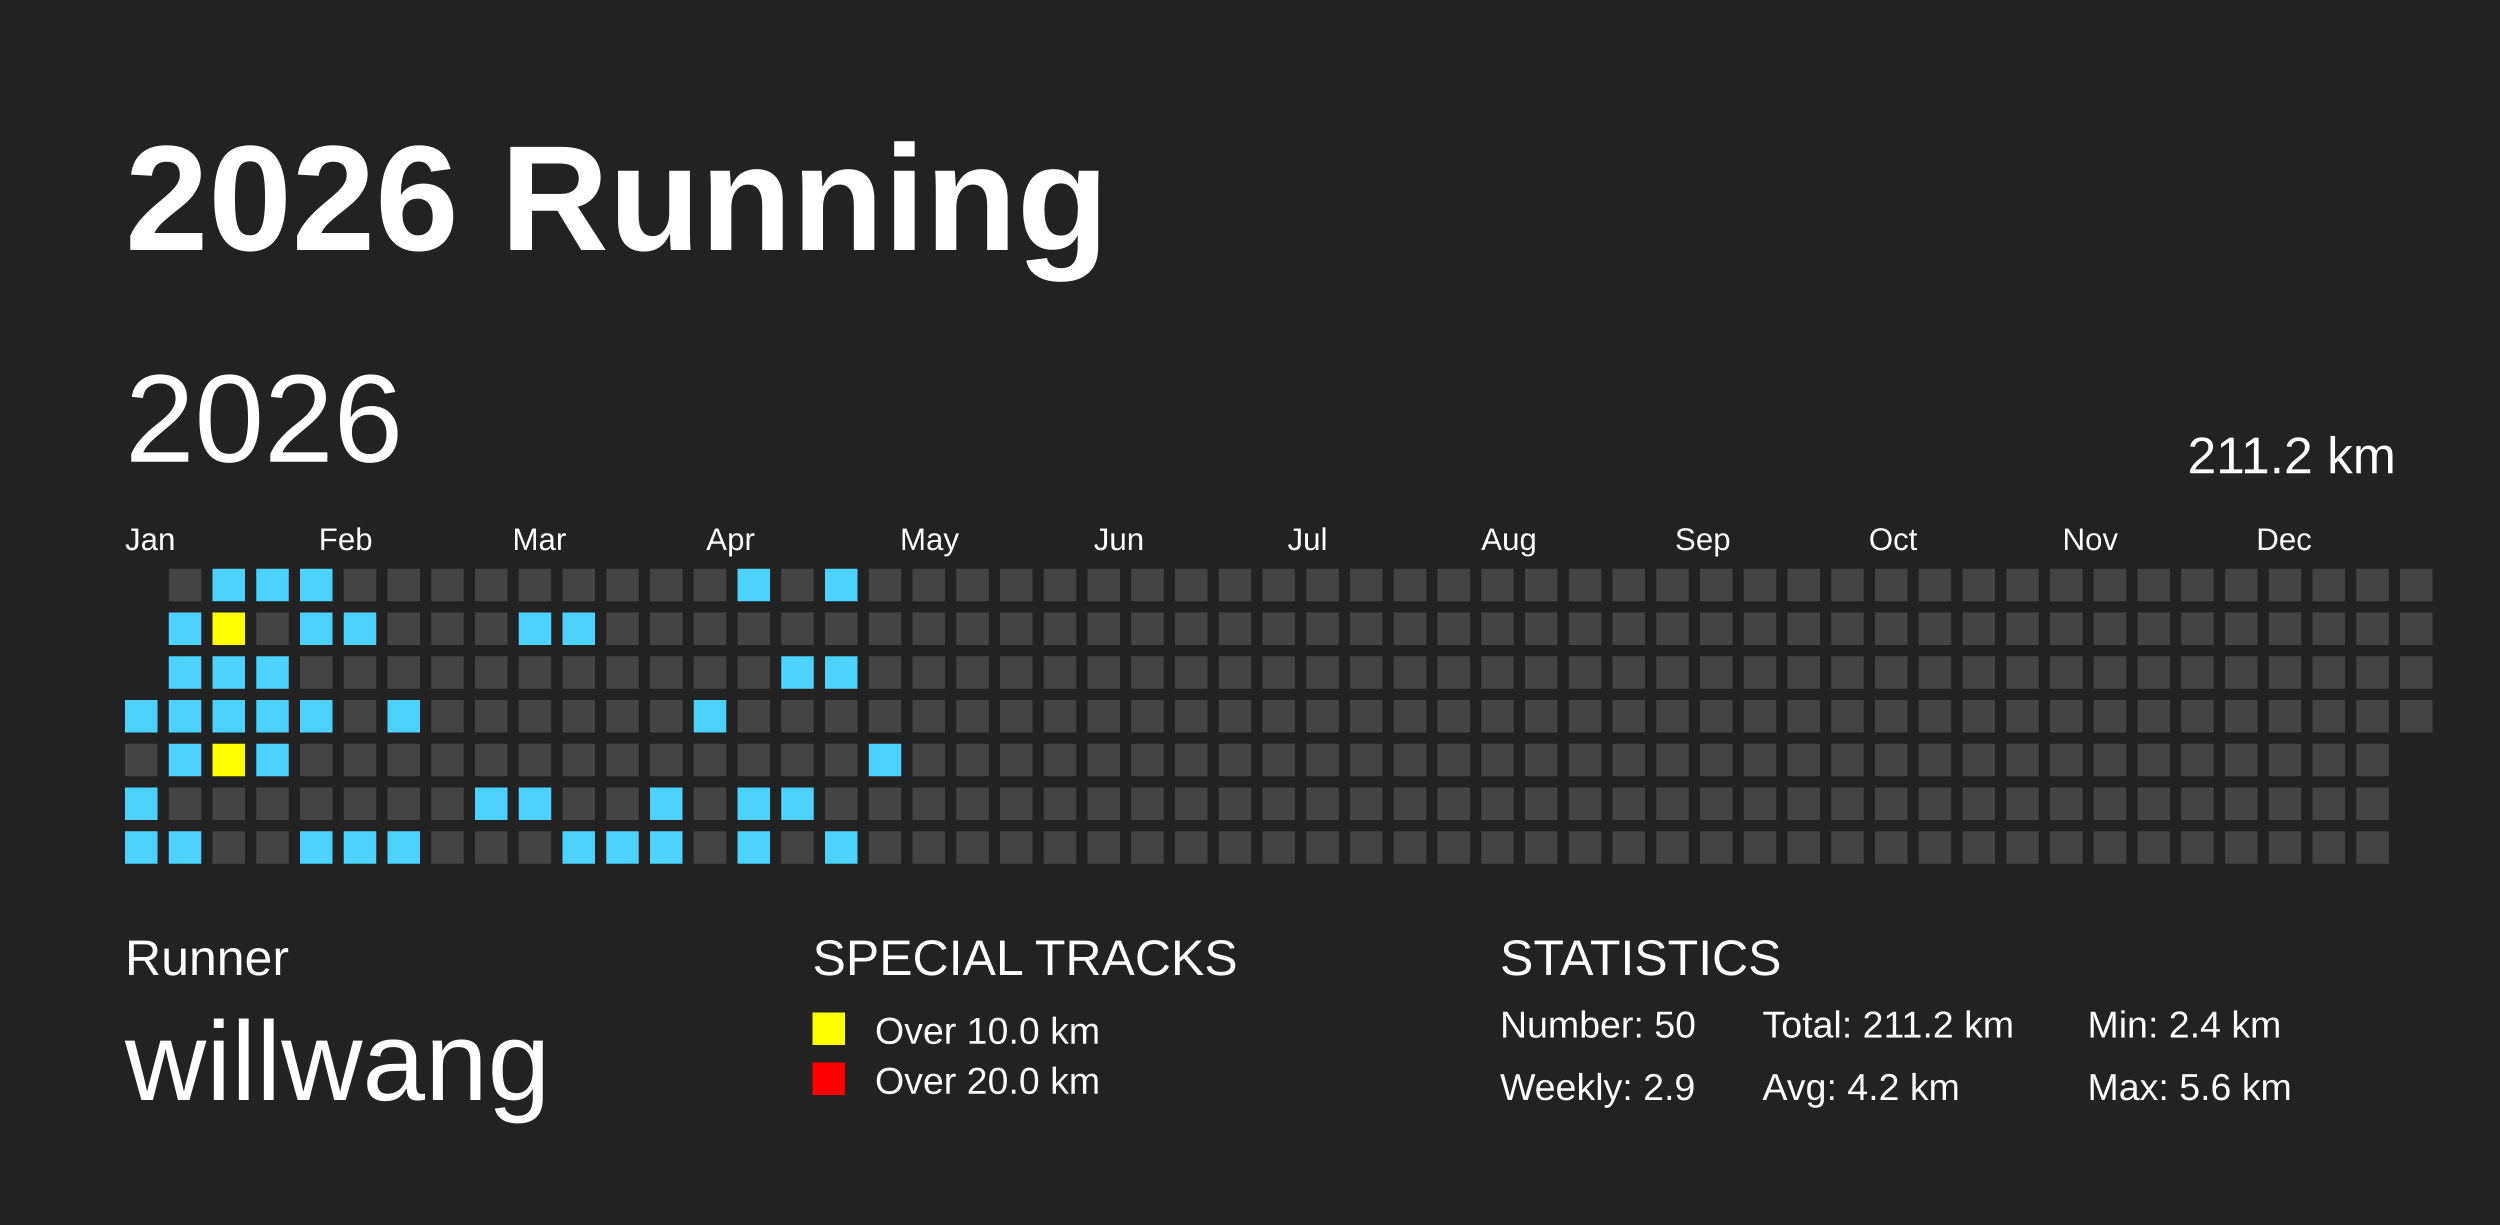
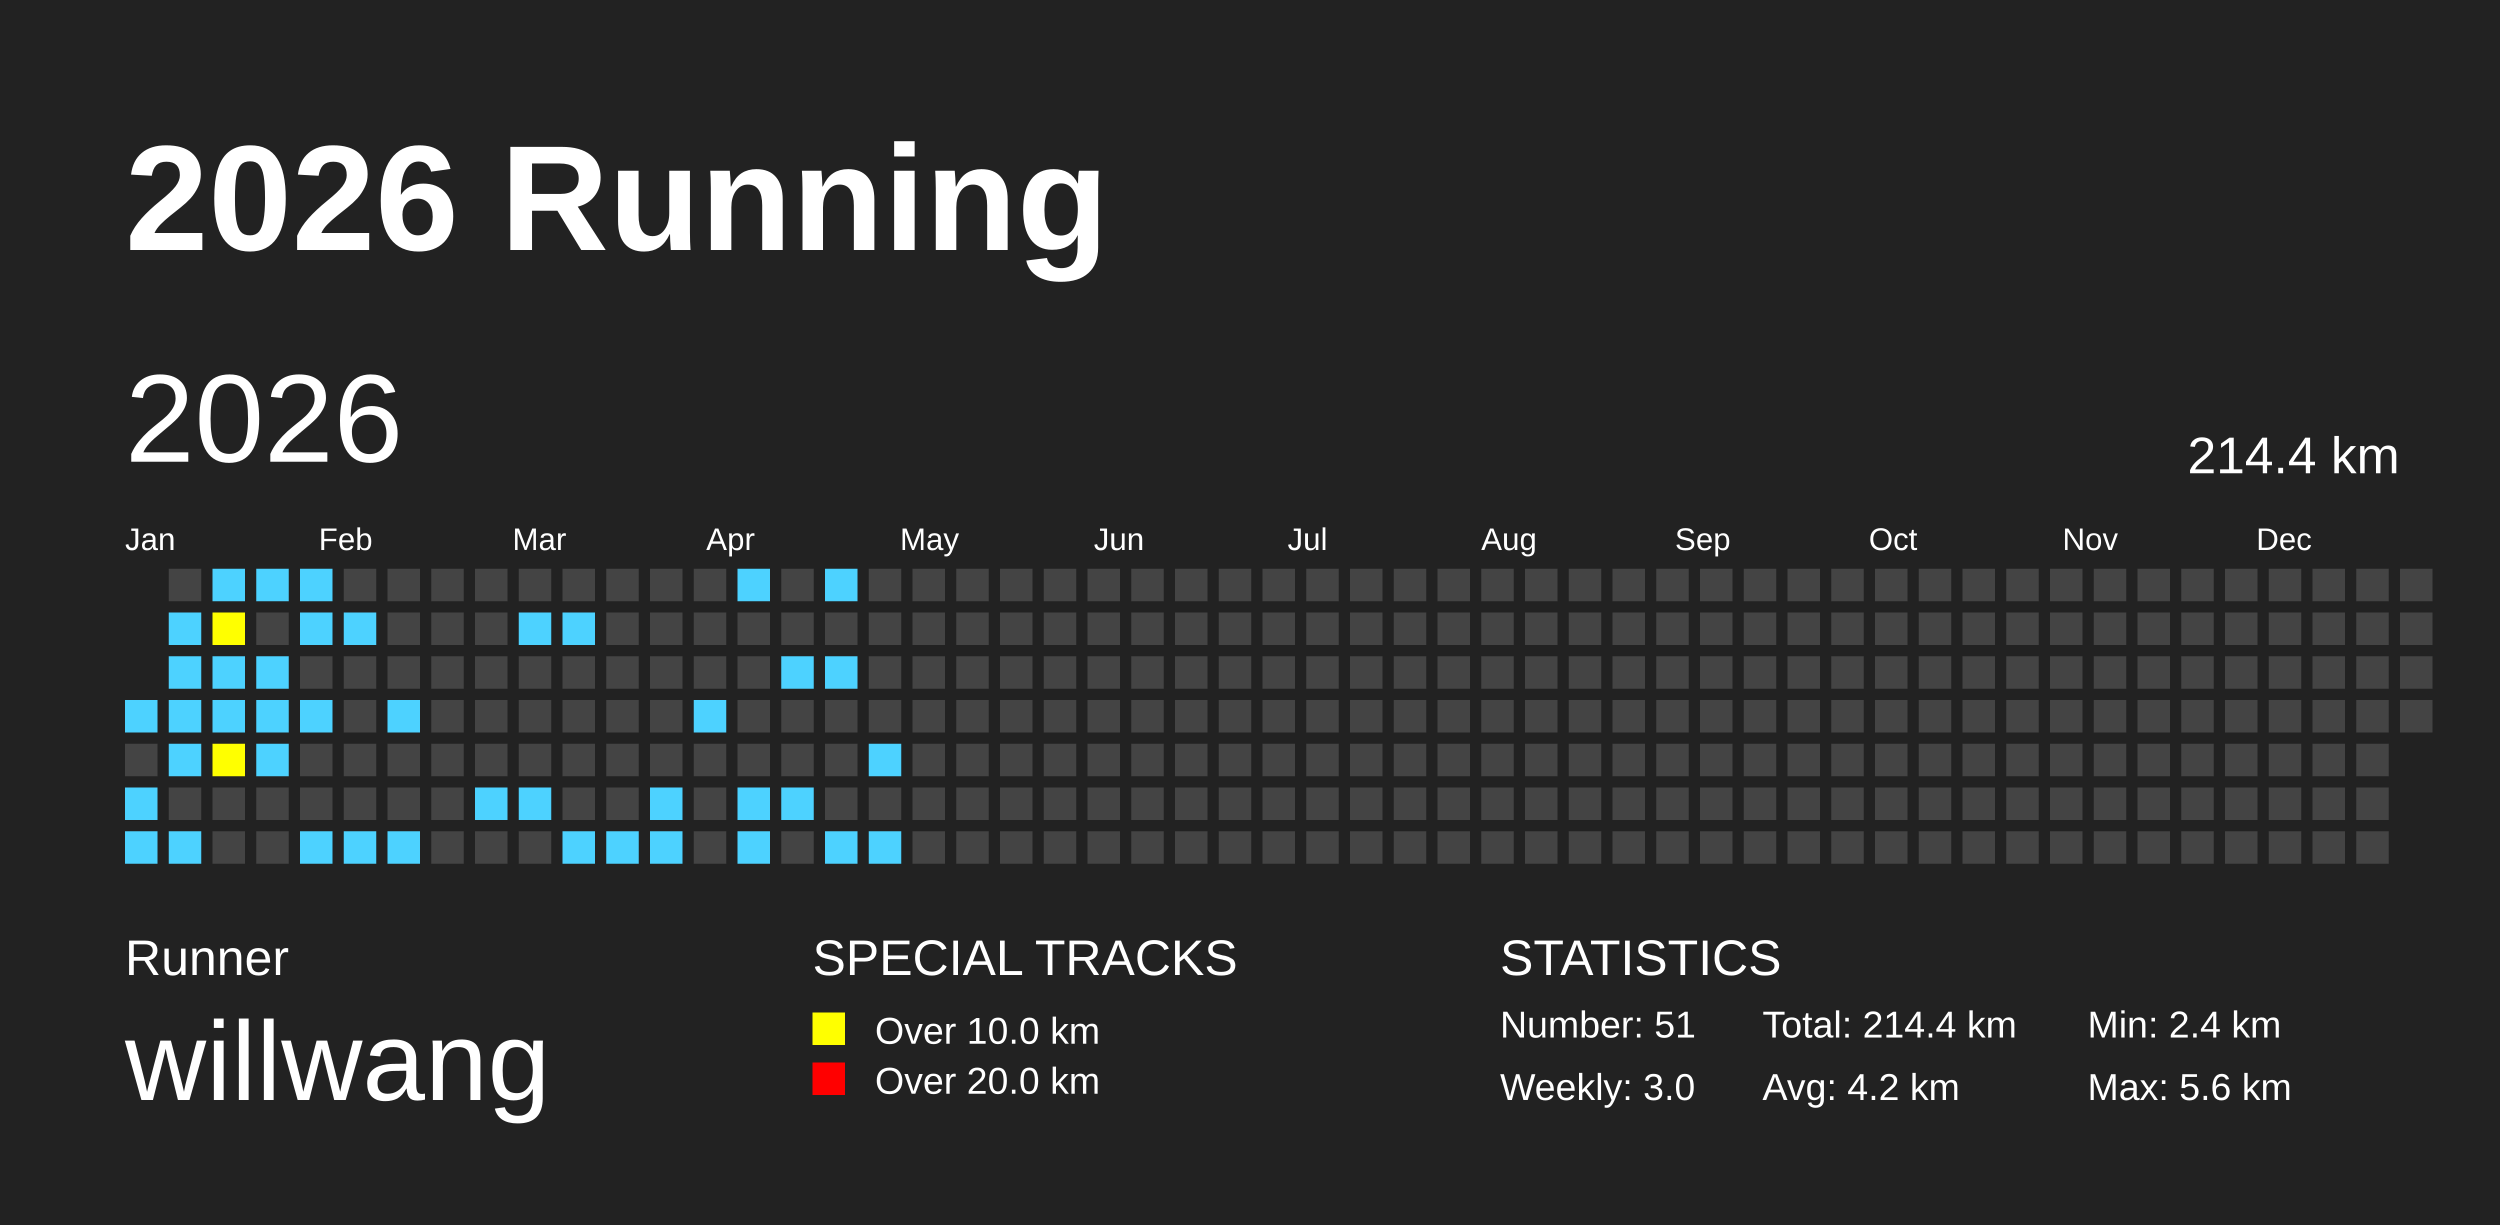
<svg xmlns="http://www.w3.org/2000/svg" baseProfile="full" height="98mm" version="1.1" viewBox="0,0,200,98" width="200mm">
  <defs />
  <rect fill="#222222" height="98" width="200" x="0" y="0" />
  <text fill="#FFFFFF" style="font-size:12px; font-family:Arial; font-weight:bold;" x="10" y="20">2026 Running</text>
  <text fill="#FFFFFF" style="font-size:4px; font-family:Arial" x="10" y="78">Runner</text>
  <text fill="#FFFFFF" style="font-size:9px; font-family:Arial" x="10" y="88">willwang</text>
  <text fill="#FFFFFF" style="font-size:4px; font-family:Arial" x="65" y="78">SPECIAL TRACKS</text>
  <rect fill="yellow" height="2.6" width="2.6" x="65" y="81" />
  <text fill="#FFFFFF" style="font-size:3px; font-family:Arial" x="70" y="83.5">Over 10.0 km</text>
  <rect fill="red" height="2.6" width="2.6" x="65" y="85" />
  <text fill="#FFFFFF" style="font-size:3px; font-family:Arial" x="70" y="87.5">Over 20.0 km</text>
  <text fill="#FFFFFF" style="font-size:4px; font-family:Arial" x="120" y="78">STATISTICS</text>
-   <text fill="#FFFFFF" style="font-size:3px; font-family:Arial" x="120" y="83">Number: 50</text>
-   <text fill="#FFFFFF" style="font-size:3px; font-family:Arial" x="120" y="88">Weekly: 2.9</text>
-   <text fill="#FFFFFF" style="font-size:3px; font-family:Arial" x="141" y="83">Total: 211.2 km</text>
+   <text fill="#FFFFFF" style="font-size:3px; font-family:Arial" x="120" y="83">Number: 51</text>
+   <text fill="#FFFFFF" style="font-size:3px; font-family:Arial" x="120" y="88">Weekly: 3.0</text>
+   <text fill="#FFFFFF" style="font-size:3px; font-family:Arial" x="141" y="83">Total: 214.4 km</text>
  <text fill="#FFFFFF" style="font-size:3px; font-family:Arial" x="141" y="88">Avg: 4.2 km</text>
  <text fill="#FFFFFF" style="font-size:3px; font-family:Arial" x="167" y="83">Min: 2.4 km</text>
  <text fill="#FFFFFF" style="font-size:3px; font-family:Arial" x="167" y="88">Max: 5.6 km</text>
  <text dominant-baseline="hanging" fill="#FFFFFF" style="font-size:10.0px; font-family:Arial;" x="10" y="30">2026</text>
-   <text dominant-baseline="hanging" fill="#FFFFFF" style="font-size:4.125px; font-family:Arial;" x="175" y="35">211.2 km</text>
+   <text dominant-baseline="hanging" fill="#FFFFFF" style="font-size:4.125px; font-family:Arial;" x="175" y="35">214.4 km</text>
  <text fill="#FFFFFF" style="font-size:2.5px; font-family:Arial" x="10.0" y="44">Jan</text>
  <text fill="#FFFFFF" style="font-size:2.5px; font-family:Arial" x="25.5" y="44">Feb</text>
  <text fill="#FFFFFF" style="font-size:2.5px; font-family:Arial" x="41.0" y="44">Mar</text>
  <text fill="#FFFFFF" style="font-size:2.5px; font-family:Arial" x="56.5" y="44">Apr</text>
  <text fill="#FFFFFF" style="font-size:2.5px; font-family:Arial" x="72.0" y="44">May</text>
  <text fill="#FFFFFF" style="font-size:2.5px; font-family:Arial" x="87.5" y="44">Jun</text>
  <text fill="#FFFFFF" style="font-size:2.5px; font-family:Arial" x="103.0" y="44">Jul</text>
  <text fill="#FFFFFF" style="font-size:2.5px; font-family:Arial" x="118.5" y="44">Aug</text>
  <text fill="#FFFFFF" style="font-size:2.5px; font-family:Arial" x="134.0" y="44">Sep</text>
  <text fill="#FFFFFF" style="font-size:2.5px; font-family:Arial" x="149.5" y="44">Oct</text>
  <text fill="#FFFFFF" style="font-size:2.5px; font-family:Arial" x="165.0" y="44">Nov</text>
  <text fill="#FFFFFF" style="font-size:2.5px; font-family:Arial" x="180.5" y="44">Dec</text>
  <rect fill="#4DD2FF" height="2.6" width="2.6" x="10.0" y="56.0" />
  <rect fill="#444444" height="2.6" width="2.6" x="10.0" y="59.5" />
  <rect fill="#4DD2FF" height="2.6" width="2.6" x="10.0" y="63.0" />
  <rect fill="#4DD2FF" height="2.6" width="2.6" x="10.0" y="66.5" />
  <rect fill="#444444" height="2.6" width="2.6" x="13.5" y="45.5" />
  <rect fill="#4DD2FF" height="2.6" width="2.6" x="13.5" y="49.0" />
  <rect fill="#4DD2FF" height="2.6" width="2.6" x="13.5" y="52.5" />
  <rect fill="#4DD2FF" height="2.6" width="2.6" x="13.5" y="56.0" />
  <rect fill="#4DD2FF" height="2.6" width="2.6" x="13.5" y="59.5" />
  <rect fill="#444444" height="2.6" width="2.6" x="13.5" y="63.0" />
  <rect fill="#4DD2FF" height="2.6" width="2.6" x="13.5" y="66.5" />
  <rect fill="#4DD2FF" height="2.6" width="2.6" x="17.0" y="45.5" />
  <rect fill="yellow" height="2.6" width="2.6" x="17.0" y="49.0" />
  <rect fill="#4DD2FF" height="2.6" width="2.6" x="17.0" y="52.5" />
  <rect fill="#4DD2FF" height="2.6" width="2.6" x="17.0" y="56.0" />
  <rect fill="yellow" height="2.6" width="2.6" x="17.0" y="59.5" />
  <rect fill="#444444" height="2.6" width="2.6" x="17.0" y="63.0" />
  <rect fill="#444444" height="2.6" width="2.6" x="17.0" y="66.5" />
  <rect fill="#4DD2FF" height="2.6" width="2.6" x="20.5" y="45.5" />
  <rect fill="#444444" height="2.6" width="2.6" x="20.5" y="49.0" />
  <rect fill="#4DD2FF" height="2.6" width="2.6" x="20.5" y="52.5" />
  <rect fill="#4DD2FF" height="2.6" width="2.6" x="20.5" y="56.0" />
  <rect fill="#4DD2FF" height="2.6" width="2.6" x="20.5" y="59.5" />
  <rect fill="#444444" height="2.6" width="2.6" x="20.5" y="63.0" />
  <rect fill="#444444" height="2.6" width="2.6" x="20.5" y="66.5" />
  <rect fill="#4DD2FF" height="2.6" width="2.6" x="24.0" y="45.5" />
  <rect fill="#4DD2FF" height="2.6" width="2.6" x="24.0" y="49.0" />
  <rect fill="#444444" height="2.6" width="2.6" x="24.0" y="52.5" />
  <rect fill="#4DD2FF" height="2.6" width="2.6" x="24.0" y="56.0" />
  <rect fill="#444444" height="2.6" width="2.6" x="24.0" y="59.5" />
  <rect fill="#444444" height="2.6" width="2.6" x="24.0" y="63.0" />
  <rect fill="#4DD2FF" height="2.6" width="2.6" x="24.0" y="66.5" />
  <rect fill="#444444" height="2.6" width="2.6" x="27.5" y="45.5" />
  <rect fill="#4DD2FF" height="2.6" width="2.6" x="27.5" y="49.0" />
  <rect fill="#444444" height="2.6" width="2.6" x="27.5" y="52.5" />
  <rect fill="#444444" height="2.6" width="2.6" x="27.5" y="56.0" />
  <rect fill="#444444" height="2.6" width="2.6" x="27.5" y="59.5" />
  <rect fill="#444444" height="2.6" width="2.6" x="27.5" y="63.0" />
  <rect fill="#4DD2FF" height="2.6" width="2.6" x="27.5" y="66.5" />
  <rect fill="#444444" height="2.6" width="2.6" x="31.0" y="45.5" />
  <rect fill="#444444" height="2.6" width="2.6" x="31.0" y="49.0" />
  <rect fill="#444444" height="2.6" width="2.6" x="31.0" y="52.5" />
  <rect fill="#4DD2FF" height="2.6" width="2.6" x="31.0" y="56.0" />
  <rect fill="#444444" height="2.6" width="2.6" x="31.0" y="59.5" />
  <rect fill="#444444" height="2.6" width="2.6" x="31.0" y="63.0" />
  <rect fill="#4DD2FF" height="2.6" width="2.6" x="31.0" y="66.5" />
  <rect fill="#444444" height="2.6" width="2.6" x="34.5" y="45.5" />
  <rect fill="#444444" height="2.6" width="2.6" x="34.5" y="49.0" />
  <rect fill="#444444" height="2.6" width="2.6" x="34.5" y="52.5" />
  <rect fill="#444444" height="2.6" width="2.6" x="34.5" y="56.0" />
  <rect fill="#444444" height="2.6" width="2.6" x="34.5" y="59.5" />
  <rect fill="#444444" height="2.6" width="2.6" x="34.5" y="63.0" />
  <rect fill="#444444" height="2.6" width="2.6" x="34.5" y="66.5" />
  <rect fill="#444444" height="2.6" width="2.6" x="38.0" y="45.5" />
  <rect fill="#444444" height="2.6" width="2.6" x="38.0" y="49.0" />
  <rect fill="#444444" height="2.6" width="2.6" x="38.0" y="52.5" />
  <rect fill="#444444" height="2.6" width="2.6" x="38.0" y="56.0" />
  <rect fill="#444444" height="2.6" width="2.6" x="38.0" y="59.5" />
  <rect fill="#4DD2FF" height="2.6" width="2.6" x="38.0" y="63.0" />
  <rect fill="#444444" height="2.6" width="2.6" x="38.0" y="66.5" />
  <rect fill="#444444" height="2.6" width="2.6" x="41.5" y="45.5" />
  <rect fill="#4DD2FF" height="2.6" width="2.6" x="41.5" y="49.0" />
  <rect fill="#444444" height="2.6" width="2.6" x="41.5" y="52.5" />
  <rect fill="#444444" height="2.6" width="2.6" x="41.5" y="56.0" />
  <rect fill="#444444" height="2.6" width="2.6" x="41.5" y="59.5" />
  <rect fill="#4DD2FF" height="2.6" width="2.6" x="41.5" y="63.0" />
  <rect fill="#444444" height="2.6" width="2.6" x="41.5" y="66.5" />
  <rect fill="#444444" height="2.6" width="2.6" x="45.0" y="45.5" />
  <rect fill="#4DD2FF" height="2.6" width="2.6" x="45.0" y="49.0" />
  <rect fill="#444444" height="2.6" width="2.6" x="45.0" y="52.5" />
  <rect fill="#444444" height="2.6" width="2.6" x="45.0" y="56.0" />
  <rect fill="#444444" height="2.6" width="2.6" x="45.0" y="59.5" />
  <rect fill="#444444" height="2.6" width="2.6" x="45.0" y="63.0" />
  <rect fill="#4DD2FF" height="2.6" width="2.6" x="45.0" y="66.5" />
  <rect fill="#444444" height="2.6" width="2.6" x="48.5" y="45.5" />
  <rect fill="#444444" height="2.6" width="2.6" x="48.5" y="49.0" />
  <rect fill="#444444" height="2.6" width="2.6" x="48.5" y="52.5" />
  <rect fill="#444444" height="2.6" width="2.6" x="48.5" y="56.0" />
  <rect fill="#444444" height="2.6" width="2.6" x="48.5" y="59.5" />
  <rect fill="#444444" height="2.6" width="2.6" x="48.5" y="63.0" />
  <rect fill="#4DD2FF" height="2.6" width="2.6" x="48.5" y="66.5" />
  <rect fill="#444444" height="2.6" width="2.6" x="52.0" y="45.5" />
  <rect fill="#444444" height="2.6" width="2.6" x="52.0" y="49.0" />
  <rect fill="#444444" height="2.6" width="2.6" x="52.0" y="52.5" />
  <rect fill="#444444" height="2.6" width="2.6" x="52.0" y="56.0" />
  <rect fill="#444444" height="2.6" width="2.6" x="52.0" y="59.5" />
  <rect fill="#4DD2FF" height="2.6" width="2.6" x="52.0" y="63.0" />
  <rect fill="#4DD2FF" height="2.6" width="2.6" x="52.0" y="66.5" />
  <rect fill="#444444" height="2.6" width="2.6" x="55.5" y="45.5" />
  <rect fill="#444444" height="2.6" width="2.6" x="55.5" y="49.0" />
  <rect fill="#444444" height="2.6" width="2.6" x="55.5" y="52.5" />
  <rect fill="#4DD2FF" height="2.6" width="2.6" x="55.5" y="56.0" />
  <rect fill="#444444" height="2.6" width="2.6" x="55.5" y="59.5" />
  <rect fill="#444444" height="2.6" width="2.6" x="55.5" y="63.0" />
  <rect fill="#444444" height="2.6" width="2.6" x="55.5" y="66.5" />
  <rect fill="#4DD2FF" height="2.6" width="2.6" x="59.0" y="45.5" />
  <rect fill="#444444" height="2.6" width="2.6" x="59.0" y="49.0" />
  <rect fill="#444444" height="2.6" width="2.6" x="59.0" y="52.5" />
  <rect fill="#444444" height="2.6" width="2.6" x="59.0" y="56.0" />
  <rect fill="#444444" height="2.6" width="2.6" x="59.0" y="59.5" />
  <rect fill="#4DD2FF" height="2.6" width="2.6" x="59.0" y="63.0" />
  <rect fill="#4DD2FF" height="2.6" width="2.6" x="59.0" y="66.5" />
  <rect fill="#444444" height="2.6" width="2.6" x="62.5" y="45.5" />
  <rect fill="#444444" height="2.6" width="2.6" x="62.5" y="49.0" />
  <rect fill="#4DD2FF" height="2.6" width="2.6" x="62.5" y="52.5" />
  <rect fill="#444444" height="2.6" width="2.6" x="62.5" y="56.0" />
  <rect fill="#444444" height="2.6" width="2.6" x="62.5" y="59.5" />
  <rect fill="#4DD2FF" height="2.6" width="2.6" x="62.5" y="63.0" />
  <rect fill="#444444" height="2.6" width="2.6" x="62.5" y="66.5" />
  <rect fill="#4DD2FF" height="2.6" width="2.6" x="66.0" y="45.5" />
  <rect fill="#444444" height="2.6" width="2.6" x="66.0" y="49.0" />
  <rect fill="#4DD2FF" height="2.6" width="2.6" x="66.0" y="52.5" />
  <rect fill="#444444" height="2.6" width="2.6" x="66.0" y="56.0" />
  <rect fill="#444444" height="2.6" width="2.6" x="66.0" y="59.5" />
  <rect fill="#444444" height="2.6" width="2.6" x="66.0" y="63.0" />
  <rect fill="#4DD2FF" height="2.6" width="2.6" x="66.0" y="66.5" />
  <rect fill="#444444" height="2.6" width="2.6" x="69.5" y="45.5" />
  <rect fill="#444444" height="2.6" width="2.6" x="69.5" y="49.0" />
  <rect fill="#444444" height="2.6" width="2.6" x="69.5" y="52.5" />
  <rect fill="#444444" height="2.6" width="2.6" x="69.5" y="56.0" />
  <rect fill="#4DD2FF" height="2.6" width="2.6" x="69.5" y="59.5" />
  <rect fill="#444444" height="2.6" width="2.6" x="69.5" y="63.0" />
-   <rect fill="#444444" height="2.6" width="2.6" x="69.5" y="66.5" />
+   <rect fill="#4DD2FF" height="2.6" width="2.6" x="69.5" y="66.5" />
  <rect fill="#444444" height="2.6" width="2.6" x="73.0" y="45.5" />
  <rect fill="#444444" height="2.6" width="2.6" x="73.0" y="49.0" />
  <rect fill="#444444" height="2.6" width="2.6" x="73.0" y="52.5" />
  <rect fill="#444444" height="2.6" width="2.6" x="73.0" y="56.0" />
  <rect fill="#444444" height="2.6" width="2.6" x="73.0" y="59.5" />
  <rect fill="#444444" height="2.6" width="2.6" x="73.0" y="63.0" />
  <rect fill="#444444" height="2.6" width="2.6" x="73.0" y="66.5" />
  <rect fill="#444444" height="2.6" width="2.6" x="76.5" y="45.5" />
  <rect fill="#444444" height="2.6" width="2.6" x="76.5" y="49.0" />
  <rect fill="#444444" height="2.6" width="2.6" x="76.5" y="52.5" />
  <rect fill="#444444" height="2.6" width="2.6" x="76.5" y="56.0" />
  <rect fill="#444444" height="2.6" width="2.6" x="76.5" y="59.5" />
  <rect fill="#444444" height="2.6" width="2.6" x="76.5" y="63.0" />
  <rect fill="#444444" height="2.6" width="2.6" x="76.5" y="66.5" />
  <rect fill="#444444" height="2.6" width="2.6" x="80.0" y="45.5" />
  <rect fill="#444444" height="2.6" width="2.6" x="80.0" y="49.0" />
  <rect fill="#444444" height="2.6" width="2.6" x="80.0" y="52.5" />
  <rect fill="#444444" height="2.6" width="2.6" x="80.0" y="56.0" />
  <rect fill="#444444" height="2.6" width="2.6" x="80.0" y="59.5" />
  <rect fill="#444444" height="2.6" width="2.6" x="80.0" y="63.0" />
  <rect fill="#444444" height="2.6" width="2.6" x="80.0" y="66.5" />
  <rect fill="#444444" height="2.6" width="2.6" x="83.5" y="45.5" />
  <rect fill="#444444" height="2.6" width="2.6" x="83.5" y="49.0" />
  <rect fill="#444444" height="2.6" width="2.6" x="83.5" y="52.5" />
  <rect fill="#444444" height="2.6" width="2.6" x="83.5" y="56.0" />
  <rect fill="#444444" height="2.6" width="2.6" x="83.5" y="59.5" />
  <rect fill="#444444" height="2.6" width="2.6" x="83.5" y="63.0" />
  <rect fill="#444444" height="2.6" width="2.6" x="83.5" y="66.5" />
  <rect fill="#444444" height="2.6" width="2.6" x="87.0" y="45.5" />
  <rect fill="#444444" height="2.6" width="2.6" x="87.0" y="49.0" />
  <rect fill="#444444" height="2.6" width="2.6" x="87.0" y="52.5" />
  <rect fill="#444444" height="2.6" width="2.6" x="87.0" y="56.0" />
  <rect fill="#444444" height="2.6" width="2.6" x="87.0" y="59.5" />
  <rect fill="#444444" height="2.6" width="2.6" x="87.0" y="63.0" />
  <rect fill="#444444" height="2.6" width="2.6" x="87.0" y="66.5" />
  <rect fill="#444444" height="2.6" width="2.6" x="90.5" y="45.5" />
  <rect fill="#444444" height="2.6" width="2.6" x="90.5" y="49.0" />
  <rect fill="#444444" height="2.6" width="2.6" x="90.5" y="52.5" />
  <rect fill="#444444" height="2.6" width="2.6" x="90.5" y="56.0" />
  <rect fill="#444444" height="2.6" width="2.6" x="90.5" y="59.5" />
  <rect fill="#444444" height="2.6" width="2.6" x="90.5" y="63.0" />
  <rect fill="#444444" height="2.6" width="2.6" x="90.5" y="66.5" />
  <rect fill="#444444" height="2.6" width="2.6" x="94.0" y="45.5" />
  <rect fill="#444444" height="2.6" width="2.6" x="94.0" y="49.0" />
  <rect fill="#444444" height="2.6" width="2.6" x="94.0" y="52.5" />
  <rect fill="#444444" height="2.6" width="2.6" x="94.0" y="56.0" />
  <rect fill="#444444" height="2.6" width="2.6" x="94.0" y="59.5" />
  <rect fill="#444444" height="2.6" width="2.6" x="94.0" y="63.0" />
  <rect fill="#444444" height="2.6" width="2.6" x="94.0" y="66.5" />
  <rect fill="#444444" height="2.6" width="2.6" x="97.5" y="45.5" />
  <rect fill="#444444" height="2.6" width="2.6" x="97.5" y="49.0" />
  <rect fill="#444444" height="2.6" width="2.6" x="97.5" y="52.5" />
  <rect fill="#444444" height="2.6" width="2.6" x="97.5" y="56.0" />
  <rect fill="#444444" height="2.6" width="2.6" x="97.5" y="59.5" />
  <rect fill="#444444" height="2.6" width="2.6" x="97.5" y="63.0" />
  <rect fill="#444444" height="2.6" width="2.6" x="97.5" y="66.5" />
  <rect fill="#444444" height="2.6" width="2.6" x="101.0" y="45.5" />
  <rect fill="#444444" height="2.6" width="2.6" x="101.0" y="49.0" />
  <rect fill="#444444" height="2.6" width="2.6" x="101.0" y="52.5" />
  <rect fill="#444444" height="2.6" width="2.6" x="101.0" y="56.0" />
  <rect fill="#444444" height="2.6" width="2.6" x="101.0" y="59.5" />
  <rect fill="#444444" height="2.6" width="2.6" x="101.0" y="63.0" />
  <rect fill="#444444" height="2.6" width="2.6" x="101.0" y="66.5" />
  <rect fill="#444444" height="2.6" width="2.6" x="104.5" y="45.5" />
  <rect fill="#444444" height="2.6" width="2.6" x="104.5" y="49.0" />
  <rect fill="#444444" height="2.6" width="2.6" x="104.5" y="52.5" />
  <rect fill="#444444" height="2.6" width="2.6" x="104.5" y="56.0" />
  <rect fill="#444444" height="2.6" width="2.6" x="104.5" y="59.5" />
  <rect fill="#444444" height="2.6" width="2.6" x="104.5" y="63.0" />
  <rect fill="#444444" height="2.6" width="2.6" x="104.5" y="66.5" />
  <rect fill="#444444" height="2.6" width="2.6" x="108.0" y="45.5" />
  <rect fill="#444444" height="2.6" width="2.6" x="108.0" y="49.0" />
  <rect fill="#444444" height="2.6" width="2.6" x="108.0" y="52.5" />
  <rect fill="#444444" height="2.6" width="2.6" x="108.0" y="56.0" />
  <rect fill="#444444" height="2.6" width="2.6" x="108.0" y="59.5" />
  <rect fill="#444444" height="2.6" width="2.6" x="108.0" y="63.0" />
  <rect fill="#444444" height="2.6" width="2.6" x="108.0" y="66.5" />
  <rect fill="#444444" height="2.6" width="2.6" x="111.5" y="45.5" />
  <rect fill="#444444" height="2.6" width="2.6" x="111.5" y="49.0" />
  <rect fill="#444444" height="2.6" width="2.6" x="111.5" y="52.5" />
  <rect fill="#444444" height="2.6" width="2.6" x="111.5" y="56.0" />
  <rect fill="#444444" height="2.6" width="2.6" x="111.5" y="59.5" />
  <rect fill="#444444" height="2.6" width="2.6" x="111.5" y="63.0" />
  <rect fill="#444444" height="2.6" width="2.6" x="111.5" y="66.5" />
  <rect fill="#444444" height="2.6" width="2.6" x="115.0" y="45.5" />
  <rect fill="#444444" height="2.6" width="2.6" x="115.0" y="49.0" />
  <rect fill="#444444" height="2.6" width="2.6" x="115.0" y="52.5" />
  <rect fill="#444444" height="2.6" width="2.6" x="115.0" y="56.0" />
  <rect fill="#444444" height="2.6" width="2.6" x="115.0" y="59.5" />
  <rect fill="#444444" height="2.6" width="2.6" x="115.0" y="63.0" />
  <rect fill="#444444" height="2.6" width="2.6" x="115.0" y="66.5" />
  <rect fill="#444444" height="2.6" width="2.6" x="118.5" y="45.5" />
  <rect fill="#444444" height="2.6" width="2.6" x="118.5" y="49.0" />
  <rect fill="#444444" height="2.6" width="2.6" x="118.5" y="52.5" />
  <rect fill="#444444" height="2.6" width="2.6" x="118.5" y="56.0" />
  <rect fill="#444444" height="2.6" width="2.6" x="118.5" y="59.5" />
  <rect fill="#444444" height="2.6" width="2.6" x="118.5" y="63.0" />
  <rect fill="#444444" height="2.6" width="2.6" x="118.5" y="66.5" />
  <rect fill="#444444" height="2.6" width="2.6" x="122.0" y="45.5" />
  <rect fill="#444444" height="2.6" width="2.6" x="122.0" y="49.0" />
  <rect fill="#444444" height="2.6" width="2.6" x="122.0" y="52.5" />
  <rect fill="#444444" height="2.6" width="2.6" x="122.0" y="56.0" />
  <rect fill="#444444" height="2.6" width="2.6" x="122.0" y="59.5" />
  <rect fill="#444444" height="2.6" width="2.6" x="122.0" y="63.0" />
  <rect fill="#444444" height="2.6" width="2.6" x="122.0" y="66.5" />
  <rect fill="#444444" height="2.6" width="2.6" x="125.5" y="45.5" />
  <rect fill="#444444" height="2.6" width="2.6" x="125.5" y="49.0" />
  <rect fill="#444444" height="2.6" width="2.6" x="125.5" y="52.5" />
  <rect fill="#444444" height="2.6" width="2.6" x="125.5" y="56.0" />
  <rect fill="#444444" height="2.6" width="2.6" x="125.5" y="59.5" />
  <rect fill="#444444" height="2.6" width="2.6" x="125.5" y="63.0" />
  <rect fill="#444444" height="2.6" width="2.6" x="125.5" y="66.5" />
  <rect fill="#444444" height="2.6" width="2.6" x="129.0" y="45.5" />
  <rect fill="#444444" height="2.6" width="2.6" x="129.0" y="49.0" />
  <rect fill="#444444" height="2.6" width="2.6" x="129.0" y="52.5" />
  <rect fill="#444444" height="2.6" width="2.6" x="129.0" y="56.0" />
  <rect fill="#444444" height="2.6" width="2.6" x="129.0" y="59.5" />
  <rect fill="#444444" height="2.6" width="2.6" x="129.0" y="63.0" />
  <rect fill="#444444" height="2.6" width="2.6" x="129.0" y="66.5" />
  <rect fill="#444444" height="2.6" width="2.6" x="132.5" y="45.5" />
  <rect fill="#444444" height="2.6" width="2.6" x="132.5" y="49.0" />
  <rect fill="#444444" height="2.6" width="2.6" x="132.5" y="52.5" />
  <rect fill="#444444" height="2.6" width="2.6" x="132.5" y="56.0" />
  <rect fill="#444444" height="2.6" width="2.6" x="132.5" y="59.5" />
  <rect fill="#444444" height="2.6" width="2.6" x="132.5" y="63.0" />
  <rect fill="#444444" height="2.6" width="2.6" x="132.5" y="66.5" />
  <rect fill="#444444" height="2.6" width="2.6" x="136.0" y="45.5" />
  <rect fill="#444444" height="2.6" width="2.6" x="136.0" y="49.0" />
  <rect fill="#444444" height="2.6" width="2.6" x="136.0" y="52.5" />
  <rect fill="#444444" height="2.6" width="2.6" x="136.0" y="56.0" />
  <rect fill="#444444" height="2.6" width="2.6" x="136.0" y="59.5" />
  <rect fill="#444444" height="2.6" width="2.6" x="136.0" y="63.0" />
  <rect fill="#444444" height="2.6" width="2.6" x="136.0" y="66.5" />
  <rect fill="#444444" height="2.6" width="2.6" x="139.5" y="45.5" />
  <rect fill="#444444" height="2.6" width="2.6" x="139.5" y="49.0" />
  <rect fill="#444444" height="2.6" width="2.6" x="139.5" y="52.5" />
  <rect fill="#444444" height="2.6" width="2.6" x="139.5" y="56.0" />
  <rect fill="#444444" height="2.6" width="2.6" x="139.5" y="59.5" />
  <rect fill="#444444" height="2.6" width="2.6" x="139.5" y="63.0" />
  <rect fill="#444444" height="2.6" width="2.6" x="139.5" y="66.5" />
  <rect fill="#444444" height="2.6" width="2.6" x="143.0" y="45.5" />
  <rect fill="#444444" height="2.6" width="2.6" x="143.0" y="49.0" />
  <rect fill="#444444" height="2.6" width="2.6" x="143.0" y="52.5" />
  <rect fill="#444444" height="2.6" width="2.6" x="143.0" y="56.0" />
  <rect fill="#444444" height="2.6" width="2.6" x="143.0" y="59.5" />
  <rect fill="#444444" height="2.6" width="2.6" x="143.0" y="63.0" />
  <rect fill="#444444" height="2.6" width="2.6" x="143.0" y="66.5" />
  <rect fill="#444444" height="2.6" width="2.6" x="146.5" y="45.5" />
  <rect fill="#444444" height="2.6" width="2.6" x="146.5" y="49.0" />
  <rect fill="#444444" height="2.6" width="2.6" x="146.5" y="52.5" />
  <rect fill="#444444" height="2.6" width="2.6" x="146.5" y="56.0" />
  <rect fill="#444444" height="2.6" width="2.6" x="146.5" y="59.5" />
  <rect fill="#444444" height="2.6" width="2.6" x="146.5" y="63.0" />
  <rect fill="#444444" height="2.6" width="2.6" x="146.5" y="66.5" />
  <rect fill="#444444" height="2.6" width="2.6" x="150.0" y="45.5" />
  <rect fill="#444444" height="2.6" width="2.6" x="150.0" y="49.0" />
  <rect fill="#444444" height="2.6" width="2.6" x="150.0" y="52.5" />
  <rect fill="#444444" height="2.6" width="2.6" x="150.0" y="56.0" />
  <rect fill="#444444" height="2.6" width="2.6" x="150.0" y="59.5" />
  <rect fill="#444444" height="2.6" width="2.6" x="150.0" y="63.0" />
  <rect fill="#444444" height="2.6" width="2.6" x="150.0" y="66.5" />
  <rect fill="#444444" height="2.6" width="2.6" x="153.5" y="45.5" />
  <rect fill="#444444" height="2.6" width="2.6" x="153.5" y="49.0" />
  <rect fill="#444444" height="2.6" width="2.6" x="153.5" y="52.5" />
  <rect fill="#444444" height="2.6" width="2.6" x="153.5" y="56.0" />
  <rect fill="#444444" height="2.6" width="2.6" x="153.5" y="59.5" />
  <rect fill="#444444" height="2.6" width="2.6" x="153.5" y="63.0" />
  <rect fill="#444444" height="2.6" width="2.6" x="153.5" y="66.5" />
  <rect fill="#444444" height="2.6" width="2.6" x="157.0" y="45.5" />
  <rect fill="#444444" height="2.6" width="2.6" x="157.0" y="49.0" />
  <rect fill="#444444" height="2.6" width="2.6" x="157.0" y="52.5" />
  <rect fill="#444444" height="2.6" width="2.6" x="157.0" y="56.0" />
  <rect fill="#444444" height="2.6" width="2.6" x="157.0" y="59.5" />
  <rect fill="#444444" height="2.6" width="2.6" x="157.0" y="63.0" />
  <rect fill="#444444" height="2.6" width="2.6" x="157.0" y="66.5" />
  <rect fill="#444444" height="2.6" width="2.6" x="160.5" y="45.5" />
  <rect fill="#444444" height="2.6" width="2.6" x="160.5" y="49.0" />
  <rect fill="#444444" height="2.6" width="2.6" x="160.5" y="52.5" />
  <rect fill="#444444" height="2.6" width="2.6" x="160.5" y="56.0" />
  <rect fill="#444444" height="2.6" width="2.6" x="160.5" y="59.5" />
  <rect fill="#444444" height="2.6" width="2.6" x="160.5" y="63.0" />
  <rect fill="#444444" height="2.6" width="2.6" x="160.5" y="66.5" />
  <rect fill="#444444" height="2.6" width="2.6" x="164.0" y="45.5" />
  <rect fill="#444444" height="2.6" width="2.6" x="164.0" y="49.0" />
  <rect fill="#444444" height="2.6" width="2.6" x="164.0" y="52.5" />
  <rect fill="#444444" height="2.6" width="2.6" x="164.0" y="56.0" />
  <rect fill="#444444" height="2.6" width="2.6" x="164.0" y="59.5" />
  <rect fill="#444444" height="2.6" width="2.6" x="164.0" y="63.0" />
  <rect fill="#444444" height="2.6" width="2.6" x="164.0" y="66.5" />
  <rect fill="#444444" height="2.6" width="2.6" x="167.5" y="45.5" />
  <rect fill="#444444" height="2.6" width="2.6" x="167.5" y="49.0" />
  <rect fill="#444444" height="2.6" width="2.6" x="167.5" y="52.5" />
  <rect fill="#444444" height="2.6" width="2.6" x="167.5" y="56.0" />
  <rect fill="#444444" height="2.6" width="2.6" x="167.5" y="59.5" />
  <rect fill="#444444" height="2.6" width="2.6" x="167.5" y="63.0" />
  <rect fill="#444444" height="2.6" width="2.6" x="167.5" y="66.5" />
  <rect fill="#444444" height="2.6" width="2.6" x="171.0" y="45.5" />
  <rect fill="#444444" height="2.6" width="2.6" x="171.0" y="49.0" />
  <rect fill="#444444" height="2.6" width="2.6" x="171.0" y="52.5" />
  <rect fill="#444444" height="2.6" width="2.6" x="171.0" y="56.0" />
  <rect fill="#444444" height="2.6" width="2.6" x="171.0" y="59.5" />
  <rect fill="#444444" height="2.6" width="2.6" x="171.0" y="63.0" />
  <rect fill="#444444" height="2.6" width="2.6" x="171.0" y="66.5" />
  <rect fill="#444444" height="2.6" width="2.6" x="174.5" y="45.5" />
  <rect fill="#444444" height="2.6" width="2.6" x="174.5" y="49.0" />
  <rect fill="#444444" height="2.6" width="2.6" x="174.5" y="52.5" />
  <rect fill="#444444" height="2.6" width="2.6" x="174.5" y="56.0" />
  <rect fill="#444444" height="2.6" width="2.6" x="174.5" y="59.5" />
  <rect fill="#444444" height="2.6" width="2.6" x="174.5" y="63.0" />
  <rect fill="#444444" height="2.6" width="2.6" x="174.5" y="66.5" />
  <rect fill="#444444" height="2.6" width="2.6" x="178.0" y="45.5" />
  <rect fill="#444444" height="2.6" width="2.6" x="178.0" y="49.0" />
  <rect fill="#444444" height="2.6" width="2.6" x="178.0" y="52.5" />
  <rect fill="#444444" height="2.6" width="2.6" x="178.0" y="56.0" />
  <rect fill="#444444" height="2.6" width="2.6" x="178.0" y="59.5" />
  <rect fill="#444444" height="2.6" width="2.6" x="178.0" y="63.0" />
  <rect fill="#444444" height="2.6" width="2.6" x="178.0" y="66.5" />
  <rect fill="#444444" height="2.6" width="2.6" x="181.5" y="45.5" />
  <rect fill="#444444" height="2.6" width="2.6" x="181.5" y="49.0" />
  <rect fill="#444444" height="2.6" width="2.6" x="181.5" y="52.5" />
  <rect fill="#444444" height="2.6" width="2.6" x="181.5" y="56.0" />
  <rect fill="#444444" height="2.6" width="2.6" x="181.5" y="59.5" />
  <rect fill="#444444" height="2.6" width="2.6" x="181.5" y="63.0" />
  <rect fill="#444444" height="2.6" width="2.6" x="181.5" y="66.5" />
  <rect fill="#444444" height="2.6" width="2.6" x="185.0" y="45.5" />
  <rect fill="#444444" height="2.6" width="2.6" x="185.0" y="49.0" />
  <rect fill="#444444" height="2.6" width="2.6" x="185.0" y="52.5" />
  <rect fill="#444444" height="2.6" width="2.6" x="185.0" y="56.0" />
  <rect fill="#444444" height="2.6" width="2.6" x="185.0" y="59.5" />
  <rect fill="#444444" height="2.6" width="2.6" x="185.0" y="63.0" />
  <rect fill="#444444" height="2.6" width="2.6" x="185.0" y="66.5" />
  <rect fill="#444444" height="2.6" width="2.6" x="188.5" y="45.5" />
  <rect fill="#444444" height="2.6" width="2.6" x="188.5" y="49.0" />
  <rect fill="#444444" height="2.6" width="2.6" x="188.5" y="52.5" />
  <rect fill="#444444" height="2.6" width="2.6" x="188.5" y="56.0" />
  <rect fill="#444444" height="2.6" width="2.6" x="188.5" y="59.5" />
  <rect fill="#444444" height="2.6" width="2.6" x="188.5" y="63.0" />
  <rect fill="#444444" height="2.6" width="2.6" x="188.5" y="66.5" />
  <rect fill="#444444" height="2.6" width="2.6" x="192.0" y="45.5" />
  <rect fill="#444444" height="2.6" width="2.6" x="192.0" y="49.0" />
  <rect fill="#444444" height="2.6" width="2.6" x="192.0" y="52.5" />
  <rect fill="#444444" height="2.6" width="2.6" x="192.0" y="56.0" />
</svg>
